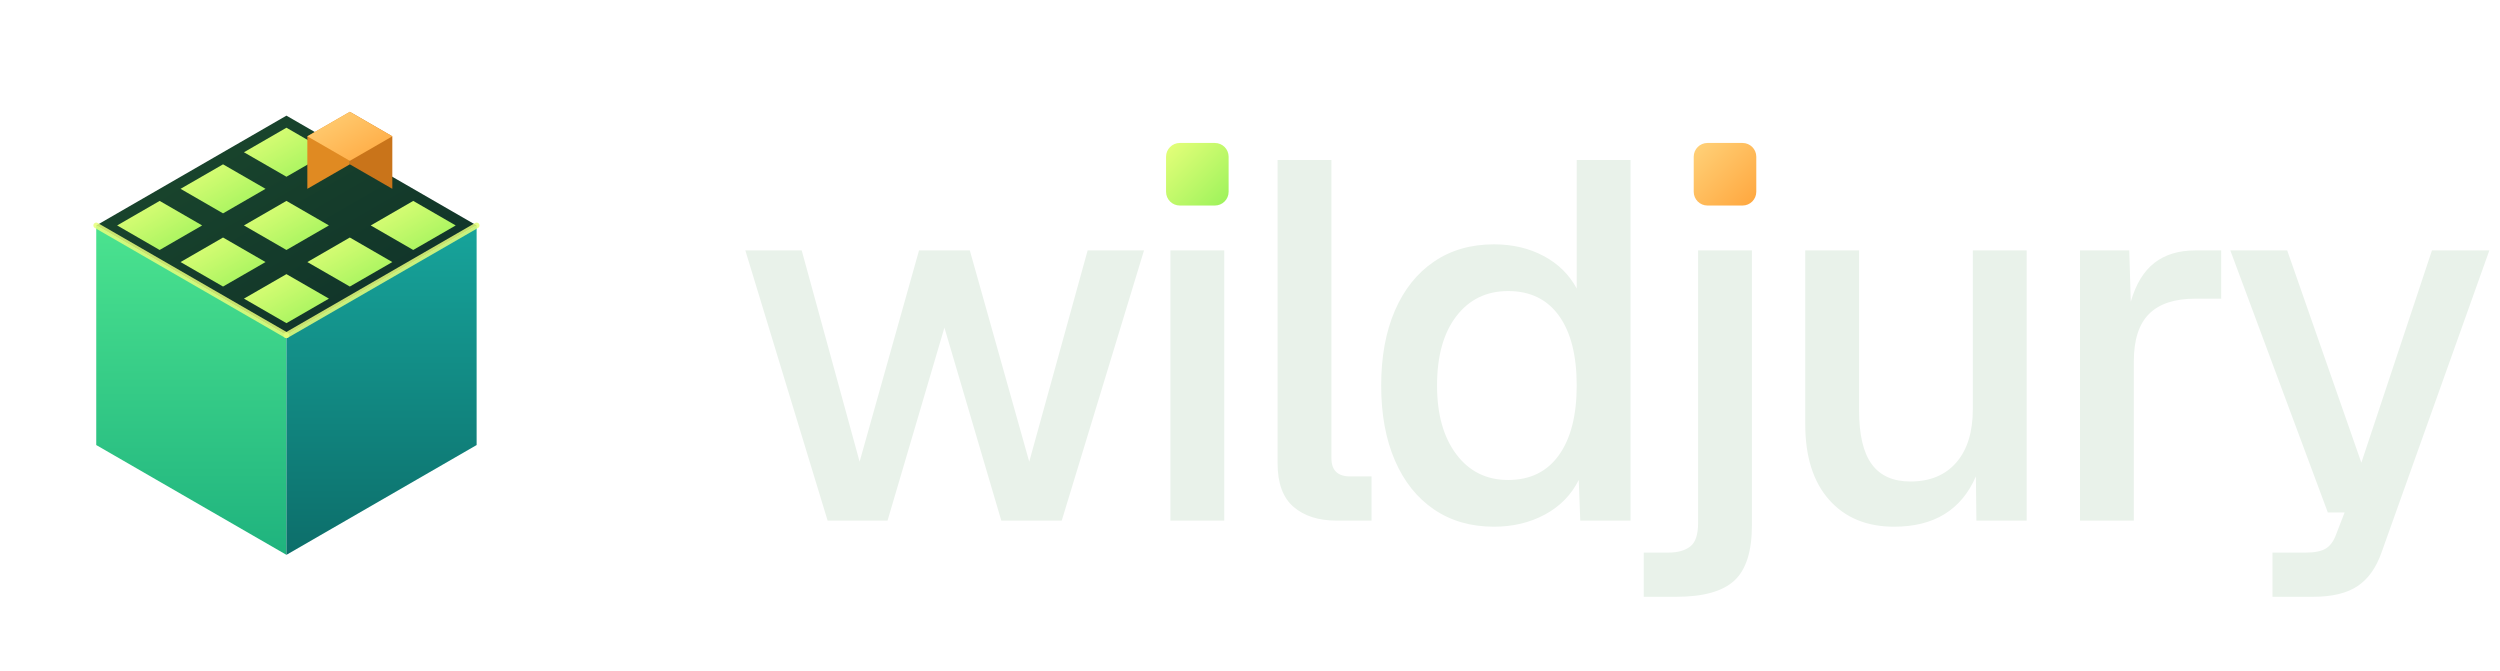
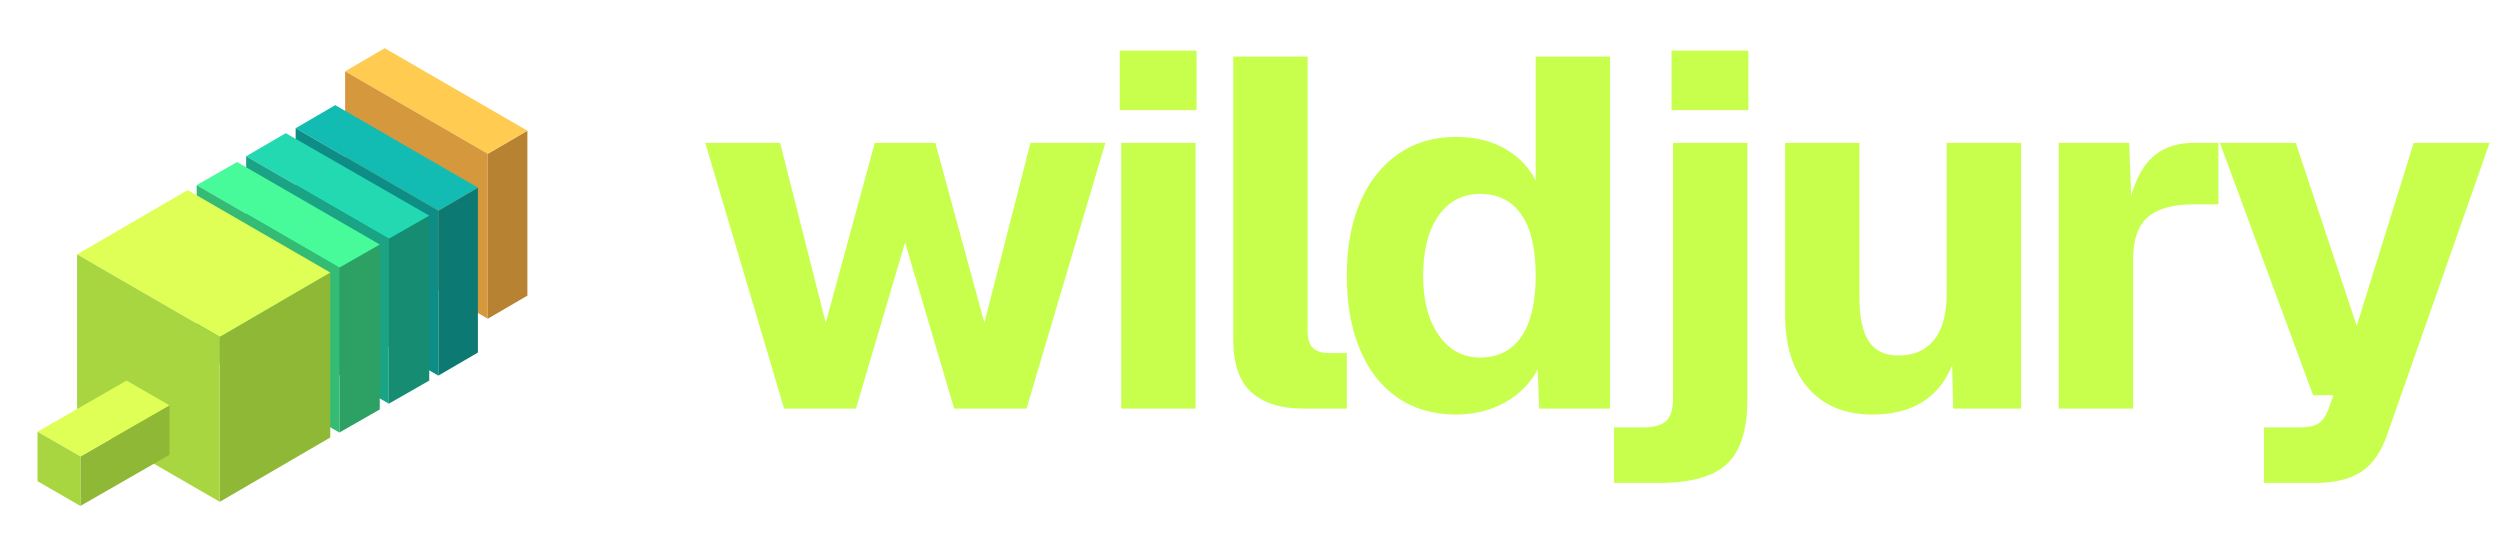
- <svg xmlns="http://www.w3.org/2000/svg" viewBox="0 -102.51 492.26 132.01" role="img" aria-label="Wildjury">
-   <defs>
-     <linearGradient id="wj-top" x1="0" y1="0" x2="1" y2="1">
-       <stop offset="0" stop-color="#E6FF7A" />
-       <stop offset="1" stop-color="#9BF25A" />
-     </linearGradient>
-     <linearGradient id="wj-left" x1="0" y1="0" x2="0" y2="1">
-       <stop offset="0" stop-color="#4BE38F" />
-       <stop offset="1" stop-color="#1FB37E" />
-     </linearGradient>
-     <linearGradient id="wj-right" x1="0" y1="0" x2="0" y2="1">
-       <stop offset="0" stop-color="#17A49B" />
-       <stop offset="1" stop-color="#0C6E6A" />
-     </linearGradient>
-     <linearGradient id="wj-plate" x1="0" y1="0" x2="1" y2="1">
-       <stop offset="0" stop-color="#1C4A2E" />
-       <stop offset="1" stop-color="#0E2F28" />
-     </linearGradient>
-     <linearGradient id="wj-amber" x1="0" y1="0" x2="1" y2="1">
-       <stop offset="0" stop-color="#FFD27A" />
-       <stop offset="1" stop-color="#FFA63D" />
-     </linearGradient>
-   </defs>
-   <g transform="translate(0 -94.78) scale(0.94)">
-     <polygon points="60,62 99.84,39 60,16 20.16,39" fill="url(#wj-plate)" />
-     <polygon points="60,59.47 68.9,54.33 60,49.2 51.1,54.33" fill="url(#wj-top)" />
-     <polygon points="46.72,51.8 55.62,46.67 46.72,41.53 37.82,46.67" fill="url(#wj-top)" />
-     <polygon points="33.44,44.14 42.34,39 33.44,33.86 24.54,39" fill="url(#wj-top)" />
-     <polygon points="73.28,51.8 82.18,46.67 73.28,41.53 64.38,46.67" fill="url(#wj-top)" />
-     <polygon points="60,44.14 68.9,39 60,33.86 51.1,39" fill="url(#wj-top)" />
-     <polygon points="46.72,36.47 55.62,31.33 46.72,26.2 37.82,31.33" fill="url(#wj-top)" />
-     <polygon points="86.56,44.14 95.46,39 86.56,33.86 77.66,39" fill="url(#wj-top)" />
-     <polygon points="60,28.8 68.9,23.67 60,18.53 51.1,23.67" fill="url(#wj-top)" />
-     <polygon points="60,62 20.16,39 20.16,85 60,108" fill="url(#wj-left)" />
-     <polygon points="60,62 99.84,39 99.84,85 60,108" fill="url(#wj-right)" />
-     <polyline points="99.84,39 60,62" fill="none" stroke="#E6FF7A" stroke-width="1.2" stroke-linecap="round" opacity="0.85" />
-     <polyline points="20.16,39 60,62" fill="none" stroke="#E6FF7A" stroke-width="1.2" stroke-linecap="round" opacity="0.85" />
-     <polygon points="82.18,31.33 73.28,26.2 73.28,15.2 82.18,20.33" fill="#C9741A" />
-     <polygon points="73.28,26.2 64.38,31.33 64.38,20.33 73.28,15.2" fill="#E08A22" />
-     <polygon points="73.28,25.47 82.18,20.33 73.28,15.2 64.38,20.33" fill="url(#wj-amber)" />
+ <svg xmlns="http://www.w3.org/2000/svg" viewBox="0 -82.41 504.25 111.91" role="img" aria-label="Wildjury">
+   <g transform="translate(0 -83.53) scale(0.95)">
+     <g transform="translate(81.68 52.39) scale(17.51)">
+       <polygon points="1.73,0.66 1.25,0.94 1.25,-1.06 1.73,-1.34" fill="#b88233" />
+       <polygon points="0,-2.34 1.73,-1.34 1.25,-1.06 -0.48,-2.06" fill="#ffcb50" />
+       <polygon points="-0.48,-0.06 1.25,0.94 1.25,-1.06 -0.48,-2.06" fill="#d6983c" />
+       <polygon points="1.13,1.35 0.65,1.63 0.65,-0.37 1.13,-0.65" fill="#0c7973" />
+       <polygon points="-0.6,-1.65 1.13,-0.65 0.65,-0.37 -1.08,-1.37" fill="#13bcb3" />
+       <polygon points="-1.08,0.63 0.65,1.63 0.65,-0.37 -1.08,-1.37" fill="#0e8d86" />
+       <polygon points="0.54,1.69 0.05,1.97 0.05,-0.03 0.54,-0.31" fill="#168c72" />
+       <polygon points="-1.2,-1.31 0.54,-0.31 0.05,-0.03 -1.68,-1.03" fill="#23d9b1" />
+       <polygon points="-1.68,0.97 0.05,1.97 0.05,-0.03 -1.68,-1.03" fill="#1aa385" />
+       <polygon points="-0.06,2.04 -0.55,2.32 -0.55,0.32 -0.06,0.04" fill="#2da163" />
+       <polygon points="-1.79,-0.96 -0.06,0.04 -0.55,0.32 -2.28,-0.68" fill="#47fb9b" />
+       <polygon points="-2.28,1.32 -0.55,2.32 -0.55,0.32 -2.28,-0.68" fill="#35bc74" />
+       <polygon points="-0.66,2.38 -2,3.16 -2,1.16 -0.66,0.38" fill="#90b837" />
+       <polygon points="-2.39,-0.62 -0.66,0.38 -2,1.16 -3.73,0.16" fill="#e0ff56" />
+       <polygon points="-3.73,2.16 -2,3.16 -2,1.16 -3.73,0.16" fill="#a8d641" />
+       <polygon points="-2.61,2.59 -3.69,3.21 -3.69,2.61 -2.61,1.99" fill="#90b837" />
+       <polygon points="-3.13,1.69 -2.61,1.99 -3.69,2.61 -4.21,2.31" fill="#e0ff56" />
+       <polygon points="-4.21,2.91 -3.69,3.21 -3.69,2.61 -4.21,2.31" fill="#a8d641" />
+     </g>
  </g>
-   <g transform="translate(144.56 0)">
-     <path d="M30.20 0L18.40 0L2.20-53.20L13.30-53.20L24.70-11.60L36.40-53.20L46.40-53.20L58.10-11.60L69.60-53.20L80.70-53.20L64.50 0L52.60 0L41.40-38Z M96.50 0L85.90 0L85.90-53.20L96.50-53.20Z M125.50 0L118.60 0Q113.30 0 110.15-2.70Q107-5.40 107-11.30L107-71L117.60-71L117.60-12.30Q117.60-8.70 121.30-8.70L125.50-8.70Z M149.60 1.20Q142.80 1.20 137.80-2.20Q132.80-5.60 130.10-11.85Q127.40-18.10 127.40-26.60Q127.40-35.10 130.10-41.35Q132.80-47.60 137.80-51Q142.80-54.40 149.60-54.40Q155.10-54.40 159.40-52.10Q163.70-49.80 165.90-45.70L165.90-71L176.50-71L176.50 0L166.60 0L166.30-8Q164.10-3.60 159.65-1.20Q155.20 1.20 149.60 1.20Z M152.40-8Q158.90-8 162.40-12.90Q165.90-17.80 165.90-26.60Q165.90-35.50 162.40-40.35Q158.90-45.20 152.40-45.20Q146-45.20 142.20-40.25Q138.40-35.30 138.40-26.60Q138.40-18.10 142.20-13.05Q146-8 152.40-8Z M185.50 15L179.10 15L179.10 6.30L183.90 6.30Q186.70 6.30 188.25 5.10Q189.80 3.90 189.80 0.50L189.80-53.20L200.40-53.20L200.40 0.90Q200.40 8.60 196.95 11.80Q193.50 15 185.50 15Z M228.40 1.20Q220.30 1.20 215.60-4.10Q210.90-9.40 210.90-19L210.90-53.20L221.50-53.20L221.50-21.70Q221.50-14.50 224-11.10Q226.50-7.70 231.60-7.70Q237.40-7.70 240.65-11.45Q243.90-15.20 243.90-22L243.90-53.20L254.50-53.20L254.50 0L244.60 0L244.50-8.70Q240.20 1.20 228.40 1.20Z M275.60 0L265 0L265-53.20L274.70-53.20L275-43.10Q276.50-48.30 279.65-50.75Q282.80-53.20 287.70-53.20L292.80-53.20L292.80-43.70L287.70-43.70Q281.60-43.70 278.60-40.70Q275.60-37.70 275.60-31.40Z M310.90 15L302.90 15L302.90 6.30L309.40 6.30Q312.10 6.30 313.40 5.50Q314.70 4.70 315.40 2.80L317.10-1.60L313.80-1.60L294.60-53.20L305.80-53.20L320.40-11.40L334.30-53.20L345.60-53.20L324.40 6.20Q322.80 10.80 319.65 12.90Q316.50 15 310.90 15Z" fill="#E9F2EA" />
-     <rect x="85.04" y="-74.36" width="12.32" height="12.32" rx="2.71" fill="url(#wj-top)" />
-     <rect x="188.94" y="-74.36" width="12.32" height="12.32" rx="2.71" fill="url(#wj-amber)" />
+   <g transform="translate(140.15 0)">
+     <path d="M32.50 0L18 0L2.10-53.60L17.20-53.60L26.40-17.30L36.30-53.60L48.50-53.60L58.40-17.30L67.70-53.60L82.80-53.60L66.90 0L52.30 0L42.40-33.50 M101 0L86 0L86-53.60L101-53.60L101 0M101.20-60.20L85.70-60.20L85.70-72.20L101.20-72.20 M131.50 0L122.60 0Q116 0 112.30-3.25Q108.60-6.50 108.60-14L108.60-71L123.60-71L123.60-15.60Q123.60-13.20 124.70-12.20Q125.80-11.20 127.90-11.20L131.50-11.20 M153.50 1.20Q146.70 1.20 141.75-2.20Q136.80-5.60 134.15-11.90Q131.50-18.20 131.50-26.80Q131.50-35.40 134.20-41.65Q136.90-47.90 141.85-51.35Q146.80-54.80 153.50-54.80Q159.20-54.80 163.35-52.45Q167.50-50.10 169.60-46L169.60-71L184.60-71L184.60 0L170.30 0L170-7.90Q167.70-3.60 163.35-1.20Q159 1.20 153.50 1.20M158.40-10.30Q163.80-10.30 166.70-14.50Q169.60-18.70 169.60-26.80Q169.60-35 166.70-39.15Q163.80-43.30 158.40-43.30Q153.10-43.30 150-38.90Q146.90-34.50 146.90-26.80Q146.90-19.30 150.05-14.80Q153.20-10.30 158.40-10.30 M194.40 15L185.40 15L185.40 3.80L191.40 3.80Q194.30 3.80 195.80 2.60Q197.30 1.40 197.30-2.20L197.30-53.60L212.30-53.60L212.30-1.80Q212.30 7.20 208.25 11.10Q204.20 15 194.40 15M212.50-60.20L197-60.20L197-72.20L212.50-72.20 M237.50 1.20Q229.20 1.20 224.55-4.15Q219.90-9.50 219.90-19.10L219.90-53.60L234.90-53.60L234.90-22.60Q234.90-16.40 236.80-13.55Q238.70-10.70 242.80-10.70Q247.40-10.70 249.95-13.85Q252.50-17 252.50-23.30L252.50-53.60L267.50-53.60L267.50 0L253.80 0L253.60-8.70Q249.50 1.20 237.50 1.20 M290.10 0L275.10 0L275.10-53.60L289.30-53.60L289.70-42.90Q291.30-48.50 294.40-51.05Q297.50-53.60 302.40-53.60L307.30-53.60L307.30-41.20L302.40-41.20Q296.10-41.20 293.10-38.65Q290.10-36.10 290.10-30.10 M326.70 15L316.50 15L316.50 3.80L323.60 3.80Q326.20 3.80 327.40 3.05Q328.60 2.30 329.40 0.40L330.50-2.70L326.40-2.70L307.60-53.60L322.90-53.60L335.20-16.70L346.70-53.60L362-53.60L341.40 5.10Q339.60 10.40 336.20 12.70Q332.80 15 326.70 15" fill="#C8FF4D" />
  </g>
</svg>
